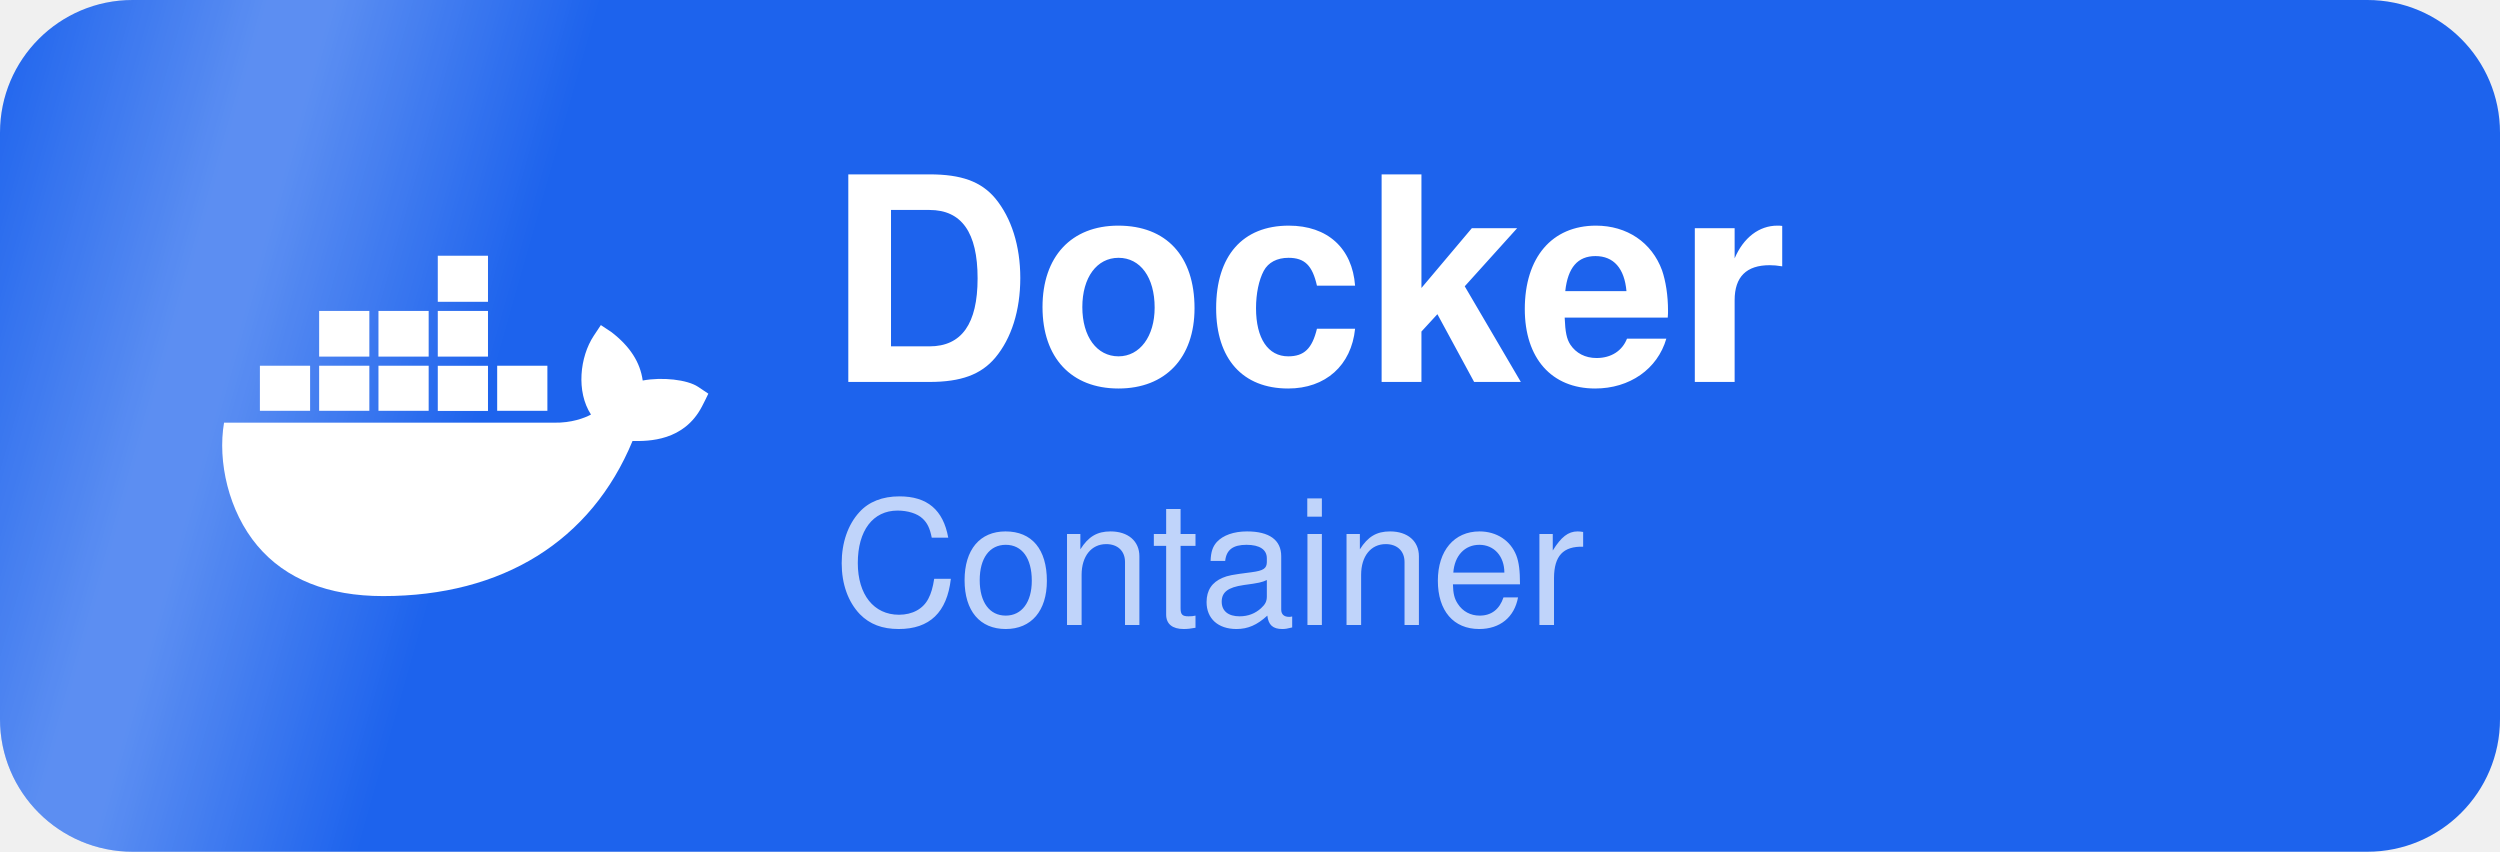
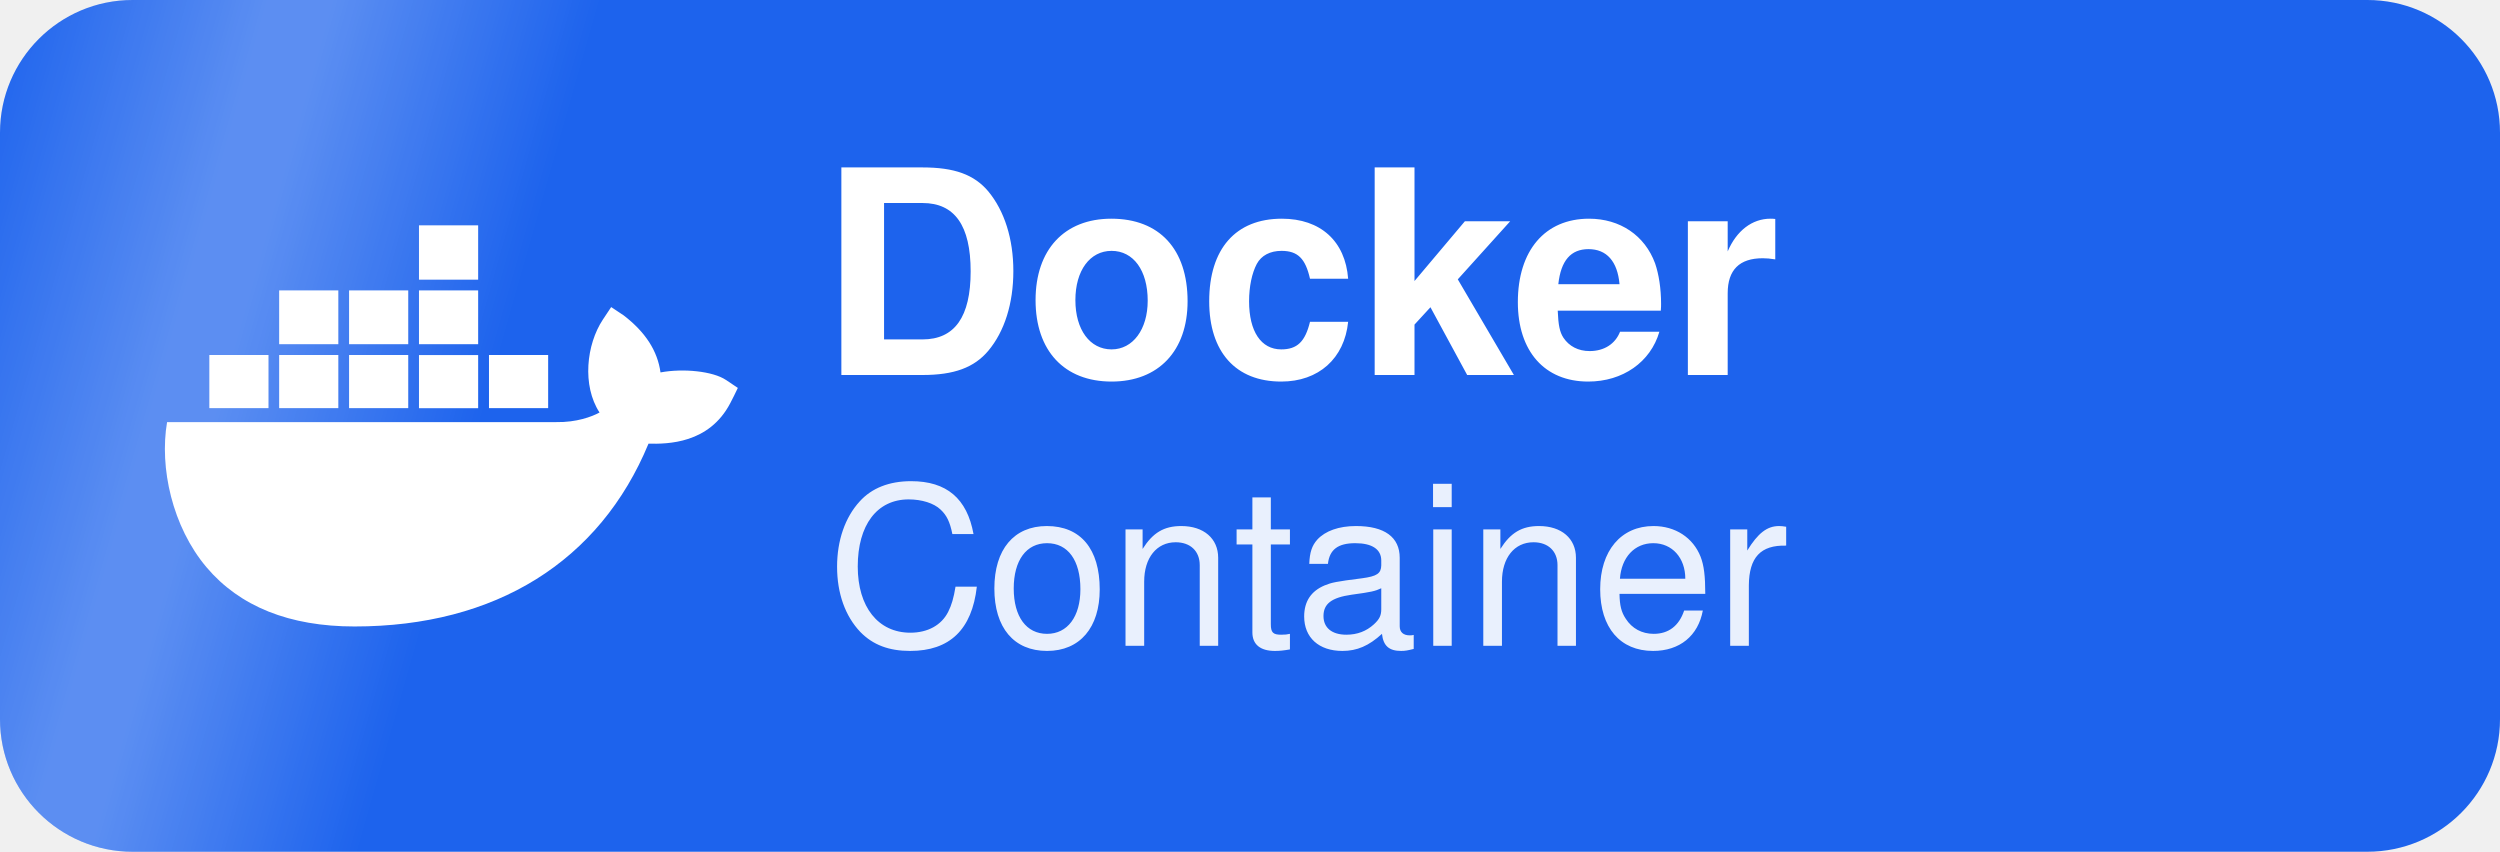
<svg xmlns="http://www.w3.org/2000/svg" viewBox="0 0 720 245.3" width="720" height="245.3" role="img" aria-label="Run it with Docker">
  <defs>
    <clipPath id="edge">
      <path d="M38.2,0 H681.8 A38.2,38.2 0 0 1 720,38.2 V207.1 A38.2,38.2 0 0 1 681.8,245.3 H38.2 A38.2,38.2 0 0 1 0,207.1 V38.2 A38.2,38.2 0 0 1 38.2,0 Z" />
    </clipPath>
    <linearGradient id="sheen" x1="0" y1="0" x2="1" y2="0">
      <stop offset="0" stop-color="#fff" stop-opacity="0" />
      <stop offset="0.45" stop-color="#fff" stop-opacity="0.28" />
      <stop offset="0.55" stop-color="#fff" stop-opacity="0.28" />
      <stop offset="1" stop-color="#fff" stop-opacity="0" />
    </linearGradient>
  </defs>
  <style>
    @keyframes pass {
      0%       { transform: translateX(-278.2px); }
      10.55%   { transform: translateX(998.2px); }
      100%     { transform: translateX(998.2px); }
    }
    .band { animation: pass 9.206s linear 2.402s infinite backwards; }
    @media (prefers-reduced-motion: reduce) {
      .band { animation: none; opacity: 0; }
    }
  </style>
  <path d="M38.2,0 H681.8 A38.2,38.2 0 0 1 720,38.2 V207.1 A38.2,38.2 0 0 1 681.8,245.3 H38.2 A38.2,38.2 0 0 1 0,207.1 V38.2 A38.2,38.2 0 0 1 38.2,0 Z" fill="#1d63ed" />
-   <g transform="translate(64.0 66.65) scale(0.21875)" fill="#ffffff">
+   <g transform="translate(47.5 56.65) scale(0.25781)" fill="#ffffff">
    <path d="M349.9 236.3h-66.1v-59.4h66.1v59.4zm0-204.3h-66.1v60.7h66.1V32zm78.2 144.8H362v59.4h66.1v-59.4zm-156.3-72.1h-66.1v60.1h66.1v-60.1zm78.1 0h-66.1v60.1h66.1v-60.1zm276.8 100c-14.4-9.7-47.6-13.2-73.1-8.4-3.3-24-16.7-44.9-41.1-63.7l-14-9.3-9.3 14c-18.4 27.8-23.4 73.6-3.7 103.8-8.7 4.7-25.8 11.1-48.4 10.7H2.4c-8.7 50.8 5.8 116.8 44 162.1 37.1 43.9 92.7 66.2 165.4 66.2 157.4 0 273.9-72.5 328.4-204.2 21.4.4 67.6.1 91.3-45.2 1.5-2.5 6.6-13.2 8.5-17.1l-13.3-8.9zm-511.1-27.9h-66v59.4h66.1v-59.4zm78.1 0h-66.1v59.4h66.1v-59.4zm78.1 0h-66.1v59.4h66.1v-59.4zm-78.1-72.1h-66.1v60.1h66.1v-60.1z" />
  </g>
-   <text x="238" y="110" font-family="-apple-system, BlinkMacSystemFont, 'Segoe UI', Helvetica, Arial, sans-serif" font-size="82" font-weight="700" fill="#ffffff">Docker</text>
-   <text x="240" y="180" font-family="-apple-system, BlinkMacSystemFont, 'Segoe UI', Helvetica, Arial, sans-serif" font-size="50" font-weight="400" fill="#ffffff" fill-opacity="0.72">Container</text>
+   <text x="236" y="108" font-family="-apple-system, BlinkMacSystemFont, 'Segoe UI', Helvetica, Arial, sans-serif" font-size="82" font-weight="700" fill="#ffffff">Docker</text>
+   <text x="238" y="186" font-family="-apple-system, BlinkMacSystemFont, 'Segoe UI', Helvetica, Arial, sans-serif" font-size="64" font-weight="400" fill="#ffffff" fill-opacity="0.9">Container</text>
  <g clip-path="url(#edge)">
    <g class="band">
      <rect x="0" y="-60" width="173.4" height="365.3" fill="url(#sheen)" transform="skewX(-16)" />
    </g>
  </g>
</svg>
